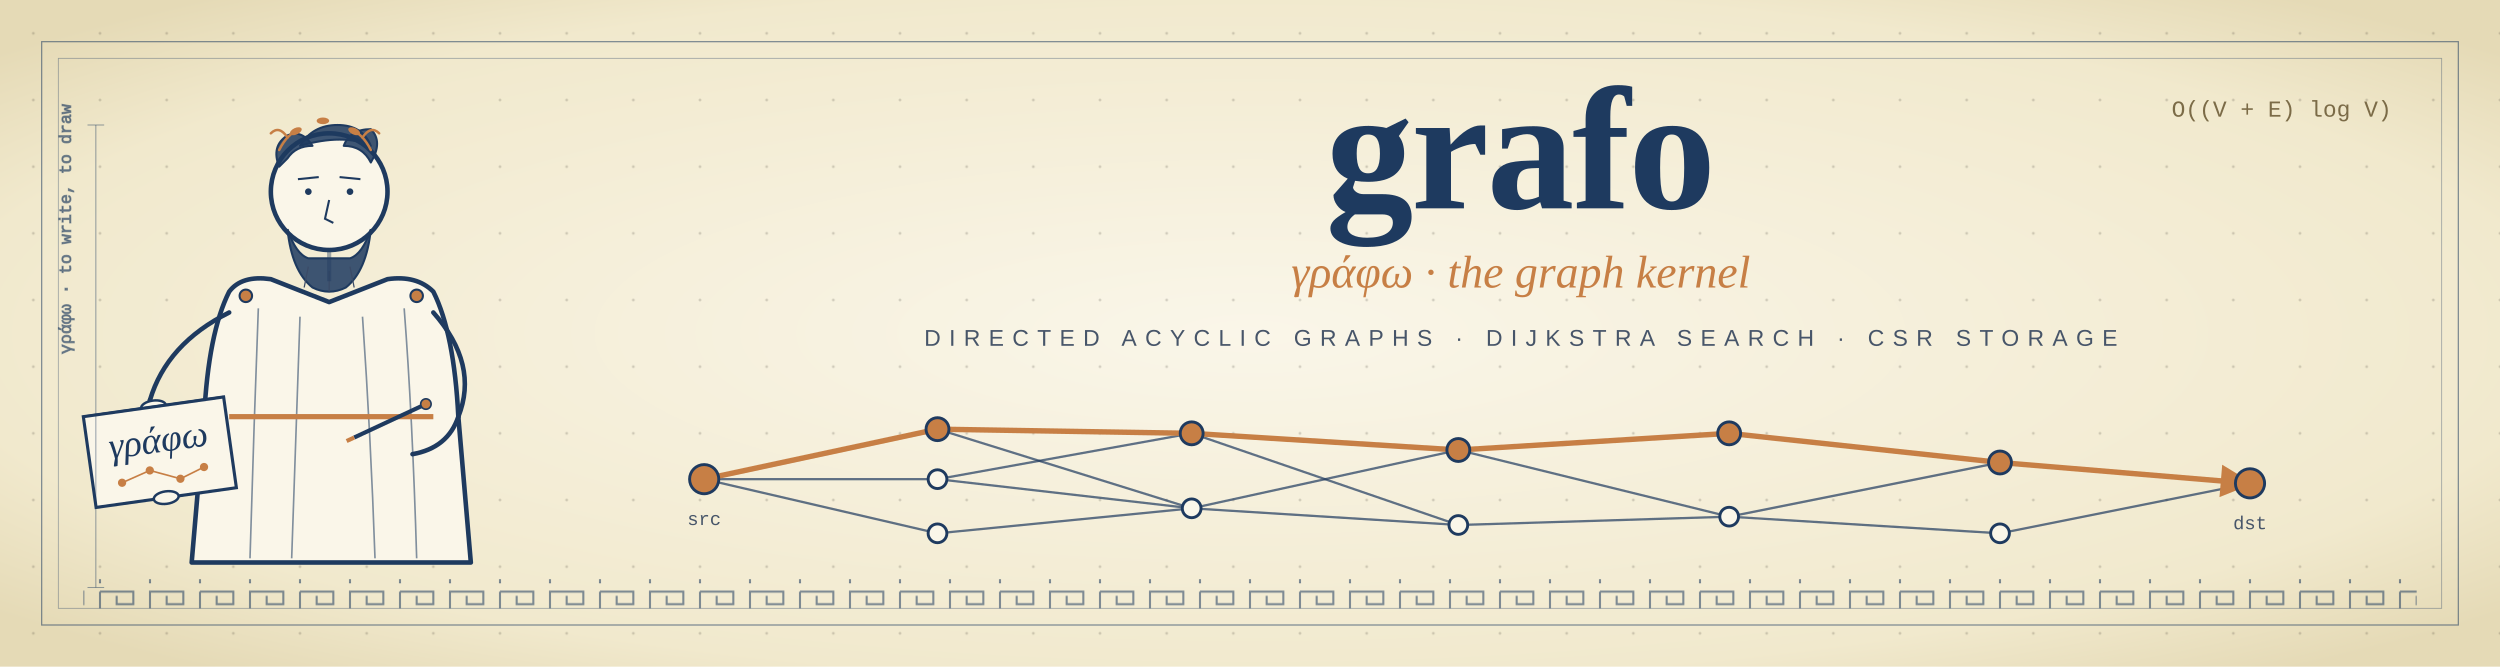
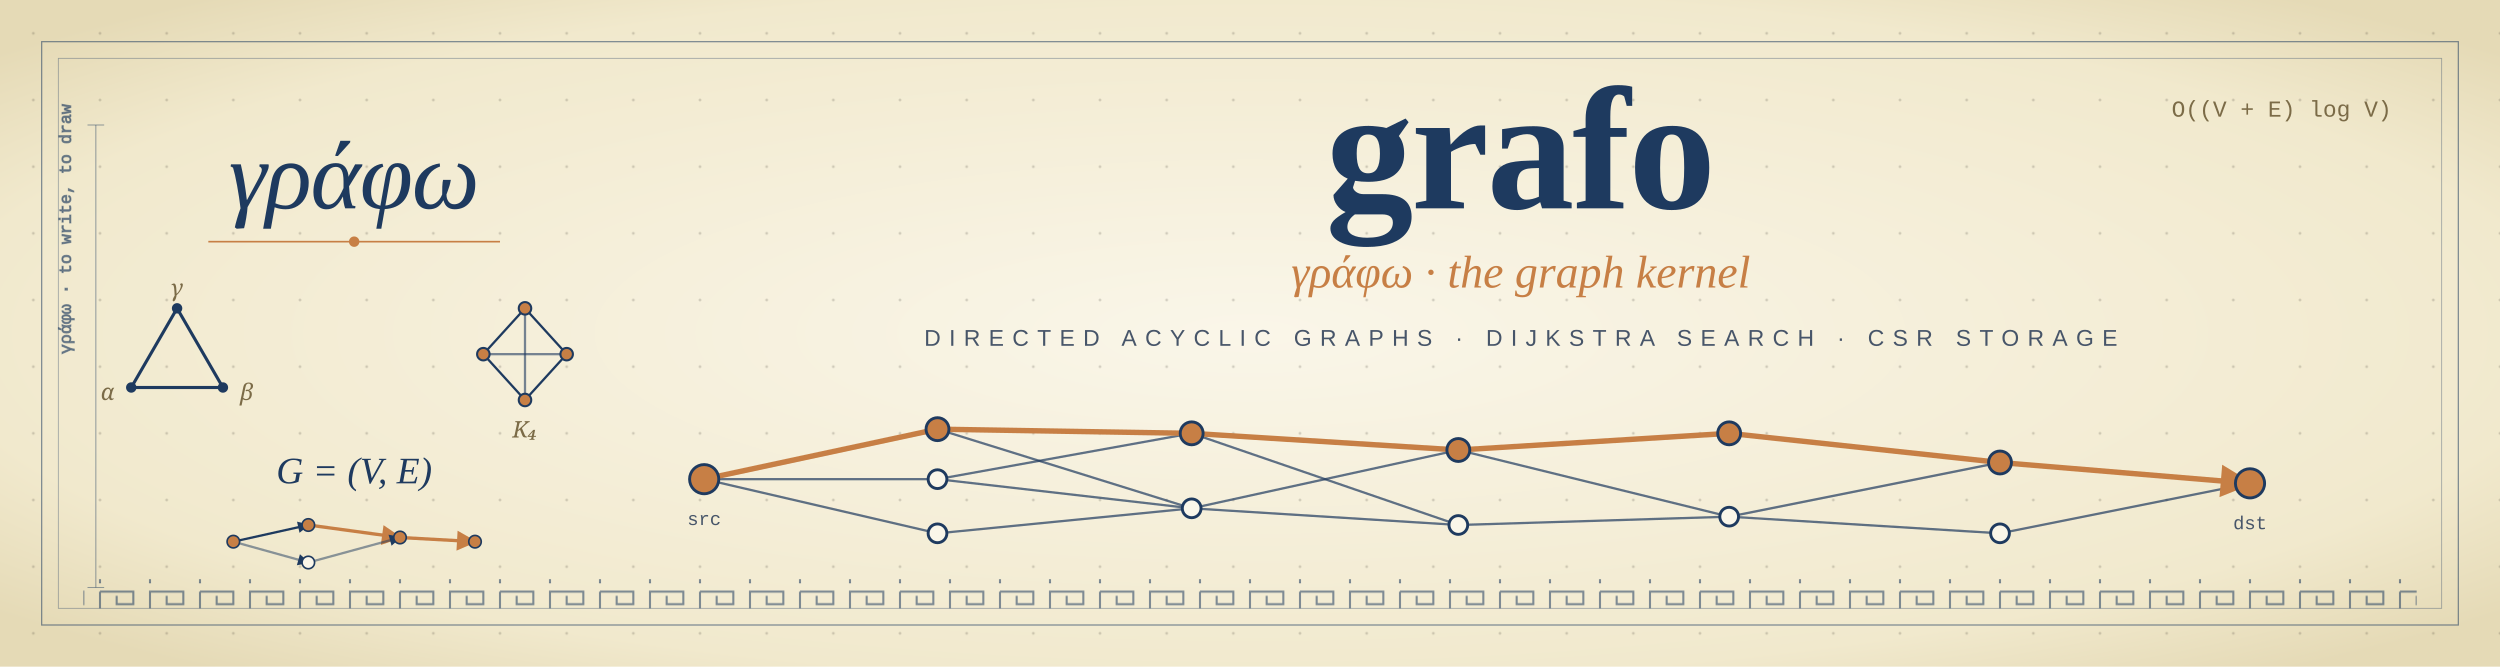
<svg xmlns="http://www.w3.org/2000/svg" viewBox="0 0 1200 320" preserveAspectRatio="xMidYMid meet" role="img" aria-label="grafo — the graph kernel">
  <defs>
    <radialGradient id="parchment" cx="50%" cy="50%" r="65%">
      <stop offset="0%" stop-color="#FAF6E9" />
      <stop offset="80%" stop-color="#F1E9CD" />
      <stop offset="100%" stop-color="#E5DAB6" />
    </radialGradient>
    <pattern id="grid" width="32" height="32" patternUnits="userSpaceOnUse">
      <circle cx="16" cy="16" r="0.7" fill="#3A3530" fill-opacity="0.18" />
    </pattern>
    <marker id="arrow-copper" viewBox="0 0 10 10" refX="9" refY="5" markerWidth="6" markerHeight="6" orient="auto-start-reverse">
      <path d="M0,0 L10,5 L0,10 Z" fill="#C77F45" />
    </marker>
+     <marker id="arrow-navy-small" viewBox="0 0 10 10" refX="9" refY="5" markerWidth="5" markerHeight="5" orient="auto-start-reverse">
+       <path d="M0,0 L10,5 L0,10 Z" fill="#1E3A5F" />
+     </marker>
    <pattern id="meander" x="0" y="0" width="48" height="14" patternUnits="userSpaceOnUse">
      <path d="M 0 14 L 0 4 L 16 4 L 16 10 L 8 10 L 8 6                M 24 14 L 24 4 L 40 4 L 40 10 L 32 10 L 32 6                M 48 14 L 48 4" fill="none" stroke="#1E3A5F" stroke-width="1" stroke-opacity="0.55" />
    </pattern>
  </defs>
  <rect width="1200" height="320" fill="url(#parchment)" />
  <rect width="1200" height="320" fill="url(#grid)" />
  <rect x="20" y="20" width="1160" height="280" fill="none" stroke="#1E3A5F" stroke-width="0.6" stroke-opacity="0.55" />
  <rect x="28" y="28" width="1144" height="264" fill="none" stroke="#1E3A5F" stroke-width="0.4" stroke-opacity="0.4" />
-   <circle cx="158" cy="92" r="28" fill="#FAF6E9" stroke="#1E3A5F" stroke-width="2.2" />
-   <g fill="#1E3A5F" stroke="#1E3A5F" stroke-width="1" stroke-linejoin="round">
-     <path d="M 134 80 Q 130 70 138 65 Q 145 62 150 70 Q 142 70 138 76 Z" fill-opacity="0.85" />
-     <path d="M 178 78 Q 184 68 178 62 Q 168 62 165 70 Q 174 70 178 78 Z" fill-opacity="0.85" />
-     <path d="M 144 70 Q 150 60 162 60 Q 174 60 178 70 Q 165 64 144 70 Z" fill-opacity="0.85" />
+   <text x="170" y="100" text-anchor="middle" font-family="'GFS Didot', Georgia, 'Times New Roman', serif" font-size="46" font-style="italic" fill="#1E3A5F" letter-spacing="-0.5">γράφω</text>
+   <line x1="100" y1="116" x2="240" y2="116" stroke="#C77F45" stroke-width="0.8" />
+   <circle cx="170" cy="116" r="2.5" fill="#C77F45" />
+   <g transform="translate(85,170)" font-family="'GFS Didot', Georgia, serif" font-size="11" font-style="italic">
+     <polygon points="0,-22 -22,16 22,16" fill="none" stroke="#1E3A5F" stroke-width="1.5" />
+     <circle cx="0" cy="-22" r="2.5" fill="#1E3A5F" />
+     <circle cx="-22" cy="16" r="2.5" fill="#1E3A5F" />
+     <circle cx="22" cy="16" r="2.5" fill="#1E3A5F" />
+     <text x="0" y="-28" text-anchor="middle" fill="#7B6B47">γ</text>
+     <text x="-30" y="22" text-anchor="end" fill="#7B6B47">α</text>
+     <text x="30" y="22" text-anchor="start" fill="#7B6B47">β</text>
  </g>
-   <g fill="none" stroke="#C77F45" stroke-width="1.2" stroke-linecap="round">
-     <path d="M 134 72 Q 138 64 144 62" />
-     <path d="M 138 66 Q 134 60 130 64" />
-     <path d="M 178 72 Q 174 64 168 62" />
-     <path d="M 174 66 Q 178 60 182 64" />
-     <ellipse cx="142" cy="63" rx="3" ry="1.6" fill="#C77F45" stroke="none" transform="rotate(-25 142 63)" />
-     <ellipse cx="170" cy="63" rx="3" ry="1.6" fill="#C77F45" stroke="none" transform="rotate(25 170 63)" />
-     <ellipse cx="155" cy="58" rx="3" ry="1.6" fill="#C77F45" stroke="none" />
+   <g transform="translate(252,170)" font-family="'GFS Didot', Georgia, serif" font-size="10" font-style="italic">
+     <line x1="0" y1="-22" x2="-20" y2="0" stroke="#1E3A5F" stroke-width="1.1" />
+     <line x1="0" y1="-22" x2="20" y2="0" stroke="#1E3A5F" stroke-width="1.1" />
+     <line x1="0" y1="-22" x2="0" y2="22" stroke="#1E3A5F" stroke-width="1.1" stroke-opacity="0.6" />
+     <line x1="-20" y1="0" x2="20" y2="0" stroke="#1E3A5F" stroke-width="1.1" stroke-opacity="0.6" />
+     <line x1="-20" y1="0" x2="0" y2="22" stroke="#1E3A5F" stroke-width="1.1" />
+     <line x1="20" y1="0" x2="0" y2="22" stroke="#1E3A5F" stroke-width="1.1" />
+     <circle cx="0" cy="-22" r="3" fill="#C77F45" stroke="#1E3A5F" stroke-width="1" />
+     <circle cx="-20" cy="0" r="3" fill="#C77F45" stroke="#1E3A5F" stroke-width="1" />
+     <circle cx="20" cy="0" r="3" fill="#C77F45" stroke="#1E3A5F" stroke-width="1" />
+     <circle cx="0" cy="22" r="3" fill="#C77F45" stroke="#1E3A5F" stroke-width="1" />
+     <text x="0" y="40" text-anchor="middle" font-size="11" fill="#7B6B47">K₄</text>
  </g>
-   <circle cx="148" cy="92" r="1.6" fill="#1E3A5F" />
-   <circle cx="168" cy="92" r="1.6" fill="#1E3A5F" />
-   <line x1="143" y1="86" x2="153" y2="85" stroke="#1E3A5F" stroke-width="1" />
-   <line x1="163" y1="85" x2="173" y2="86" stroke="#1E3A5F" stroke-width="1" />
-   <path d="M 158 96 L 156 105 L 160 107" fill="none" stroke="#1E3A5F" stroke-width="1" />
-   <path d="M 138 110            Q 140 130  150 138            Q 158 142  166 138            Q 176 130  178 110            Q 174 122  168 124            Q 158 124  148 124            Q 142 122  138 110 Z" fill="#1E3A5F" fill-opacity="0.85" stroke="#1E3A5F" stroke-width="1" />
-   <line x1="148" y1="128" x2="146" y2="138" stroke="#3A4A66" stroke-width="0.6" />
-   <line x1="158" y1="130" x2="158" y2="140" stroke="#3A4A66" stroke-width="0.6" />
-   <line x1="168" y1="128" x2="170" y2="138" stroke="#3A4A66" stroke-width="0.6" />
-   <line x1="158" y1="120" x2="158" y2="135" stroke="#1E3A5F" stroke-width="2" stroke-opacity="0.4" />
-   <path d="M 110 140            Q 100 160  98 200            L 92 270            L 226 270            L 220 200            Q 218 160  208 140            Q 200 132  186 134            L 158 145            L 130 134            Q 116 132  110 140 Z" fill="#FAF6E9" stroke="#1E3A5F" stroke-width="2.2" stroke-linejoin="round" />
-   <g stroke="#1E3A5F" stroke-width="0.8" fill="none" stroke-opacity="0.55">
-     <path d="M 124 148 Q 122 200 120 268" />
-     <path d="M 144 152 Q 142 210 140 268" />
-     <path d="M 174 152 Q 178 210 180 268" />
-     <path d="M 194 148 Q 198 200 200 268" />
-   </g>
-   <circle cx="118" cy="142" r="3" fill="#C77F45" stroke="#1E3A5F" stroke-width="1" />
-   <circle cx="200" cy="142" r="3" fill="#C77F45" stroke="#1E3A5F" stroke-width="1" />
-   <line x1="110" y1="200" x2="208" y2="200" stroke="#C77F45" stroke-width="2.5" />
-   <g stroke="#1E3A5F" stroke-width="2.2" stroke-linecap="round" fill="none">
-     <path d="M 110 150 Q 80 165  72 192" />
-     <path d="M 72 192 Q 70 210  82 215" />
-   </g>
-   <g transform="translate(40,200) rotate(-8)">
-     <ellipse cx="34" cy="0" rx="6" ry="3" fill="#FAF6E9" stroke="#1E3A5F" stroke-width="1.2" />
-     <line x1="0" y1="0" x2="68" y2="0" stroke="#1E3A5F" stroke-width="1.2" />
-     <rect x="0" y="0" width="68" height="44" fill="#FAF6E9" stroke="#1E3A5F" stroke-width="1.5" />
-     <ellipse cx="34" cy="44" rx="6" ry="3" fill="#FAF6E9" stroke="#1E3A5F" stroke-width="1.2" />
-     <text x="34" y="22" text-anchor="middle" font-family="'GFS Didot', Georgia, 'Times New Roman', serif" font-size="18" font-style="italic" fill="#1E3A5F">γράφω</text>
-     <g stroke="#C77F45" stroke-width="0.8" fill="#C77F45">
-       <line x1="14" y1="34" x2="28" y2="30" stroke="#C77F45" />
-       <line x1="28" y1="30" x2="42" y2="36" stroke="#C77F45" />
-       <line x1="42" y1="36" x2="54" y2="32" stroke="#C77F45" />
-       <circle cx="14" cy="34" r="1.6" />
-       <circle cx="28" cy="30" r="1.6" />
-       <circle cx="42" cy="36" r="1.6" />
-       <circle cx="54" cy="32" r="1.6" />
-     </g>
-   </g>
-   <g stroke="#1E3A5F" stroke-width="2.2" stroke-linecap="round" fill="none">
-     <path d="M 208 150 Q 230 175  220 200" />
-     <path d="M 220 200 Q 215 215  198 218" />
-   </g>
-   <g transform="translate(170,210) rotate(-25)">
-     <line x1="0" y1="0" x2="36" y2="0" stroke="#1E3A5F" stroke-width="2" />
-     <circle cx="38" cy="0" r="2.5" fill="#C77F45" stroke="#1E3A5F" stroke-width="0.8" />
-     <line x1="-4" y1="0" x2="0" y2="0" stroke="#C77F45" stroke-width="2" />
+   <text x="170" y="232" text-anchor="middle" font-family="Georgia, 'Times New Roman', serif" font-size="18" font-style="italic" fill="#1E3A5F">G = (V, E)</text>
+   <g transform="translate(170,260)" font-family="'GFS Didot', Georgia, serif" font-size="9" font-style="italic">
+     <line x1="-58" y1="0" x2="-22" y2="-8" stroke="#1E3A5F" stroke-width="1.1" marker-end="url(#arrow-navy-small)" />
+     <line x1="-58" y1="0" x2="-22" y2="10" stroke="#1E3A5F" stroke-width="1.1" stroke-opacity="0.5" marker-end="url(#arrow-navy-small)" />
+     <line x1="-22" y1="-8" x2="22" y2="-2" stroke="#C77F45" stroke-width="1.6" marker-end="url(#arrow-copper)" />
+     <line x1="-22" y1="10" x2="22" y2="-2" stroke="#1E3A5F" stroke-width="1.1" stroke-opacity="0.5" marker-end="url(#arrow-navy-small)" />
+     <line x1="22" y1="-2" x2="58" y2="0" stroke="#C77F45" stroke-width="1.6" marker-end="url(#arrow-copper)" />
+     <circle cx="-58" cy="0" r="3" fill="#C77F45" stroke="#1E3A5F" stroke-width="0.8" />
+     <circle cx="-22" cy="-8" r="3" fill="#C77F45" stroke="#1E3A5F" stroke-width="0.8" />
+     <circle cx="-22" cy="10" r="3" fill="#FAF6E9" stroke="#1E3A5F" stroke-width="0.8" />
+     <circle cx="22" cy="-2" r="3" fill="#C77F45" stroke="#1E3A5F" stroke-width="0.8" />
+     <circle cx="58" cy="0" r="3" fill="#C77F45" stroke="#1E3A5F" stroke-width="0.8" />
  </g>
  <g stroke="#1E3A5F" stroke-width="0.5" stroke-opacity="0.45" fill="#1E3A5F" fill-opacity="0.55" font-family="'Courier New', monospace" font-size="8">
    <line x1="46" y1="60" x2="46" y2="282" />
    <line x1="42" y1="60" x2="50" y2="60" />
    <line x1="42" y1="282" x2="50" y2="282" />
    <text x="34" y="170" transform="rotate(-90,34,170)">γράφω · to write, to draw</text>
  </g>
  <g text-anchor="middle">
    <text x="730" y="100" font-family="Georgia, 'Times New Roman', serif" font-size="84" font-weight="bold" fill="#1E3A5F" letter-spacing="-1">grafo</text>
    <text x="730" y="138" font-family="Georgia, 'Times New Roman', serif" font-size="22" font-style="italic" fill="#C77F45">γράφω · the graph kernel</text>
    <text x="730" y="166" font-family="'Helvetica Neue', Arial, sans-serif" font-size="11" fill="#475569" letter-spacing="4">DIRECTED ACYCLIC GRAPHS  ·  DIJKSTRA SEARCH  ·  CSR STORAGE</text>
  </g>
  <text x="1148" y="56" text-anchor="end" font-family="'Courier New', monospace" font-size="11" fill="#7B6B47">
    O((V + E) log V)
  </text>
  <g stroke="#1E3A5F" stroke-width="1.1" fill="none" stroke-opacity="0.7">
    <line x1="338" y1="230" x2="450" y2="206" />
    <line x1="338" y1="230" x2="450" y2="230" />
    <line x1="338" y1="230" x2="450" y2="256" />
    <line x1="450" y1="206" x2="572" y2="208" />
    <line x1="450" y1="206" x2="572" y2="244" />
    <line x1="450" y1="230" x2="572" y2="208" />
    <line x1="450" y1="230" x2="572" y2="244" />
    <line x1="450" y1="256" x2="572" y2="244" />
    <line x1="572" y1="208" x2="700" y2="216" />
    <line x1="572" y1="208" x2="700" y2="252" />
    <line x1="572" y1="244" x2="700" y2="216" />
    <line x1="572" y1="244" x2="700" y2="252" />
    <line x1="700" y1="216" x2="830" y2="208" />
    <line x1="700" y1="216" x2="830" y2="248" />
    <line x1="700" y1="252" x2="830" y2="248" />
    <line x1="830" y1="208" x2="960" y2="222" />
    <line x1="830" y1="248" x2="960" y2="222" />
    <line x1="830" y1="248" x2="960" y2="256" />
    <line x1="960" y1="222" x2="1080" y2="232" />
    <line x1="960" y1="256" x2="1080" y2="232" />
  </g>
  <g stroke="#C77F45" stroke-width="2.6" fill="none" stroke-linecap="round">
    <line x1="338" y1="230" x2="450" y2="206" />
    <line x1="450" y1="206" x2="572" y2="208" />
    <line x1="572" y1="208" x2="700" y2="216" />
    <line x1="700" y1="216" x2="830" y2="208" />
    <line x1="830" y1="208" x2="960" y2="222" />
    <line x1="960" y1="222" x2="1080" y2="232" marker-end="url(#arrow-copper)" />
  </g>
  <g stroke="#1E3A5F" stroke-width="1.4">
    <circle cx="338" cy="230" r="7" fill="#C77F45" />
    <circle cx="450" cy="206" r="5.5" fill="#C77F45" />
    <circle cx="450" cy="230" r="4.5" fill="#FAF6E9" />
    <circle cx="450" cy="256" r="4.5" fill="#FAF6E9" />
    <circle cx="572" cy="208" r="5.5" fill="#C77F45" />
    <circle cx="572" cy="244" r="4.5" fill="#FAF6E9" />
    <circle cx="700" cy="216" r="5.5" fill="#C77F45" />
    <circle cx="700" cy="252" r="4.5" fill="#FAF6E9" />
    <circle cx="830" cy="208" r="5.5" fill="#C77F45" />
    <circle cx="830" cy="248" r="4.5" fill="#FAF6E9" />
    <circle cx="960" cy="222" r="5.5" fill="#C77F45" />
    <circle cx="960" cy="256" r="4.5" fill="#FAF6E9" />
    <circle cx="1080" cy="232" r="7" fill="#C77F45" />
  </g>
  <g font-family="'Courier New', monospace" font-size="9" fill="#475569" text-anchor="middle">
    <text x="338" y="252">src</text>
    <text x="1080" y="254">dst</text>
  </g>
  <rect x="40" y="278" width="1120" height="14" fill="url(#meander)" />
</svg>
